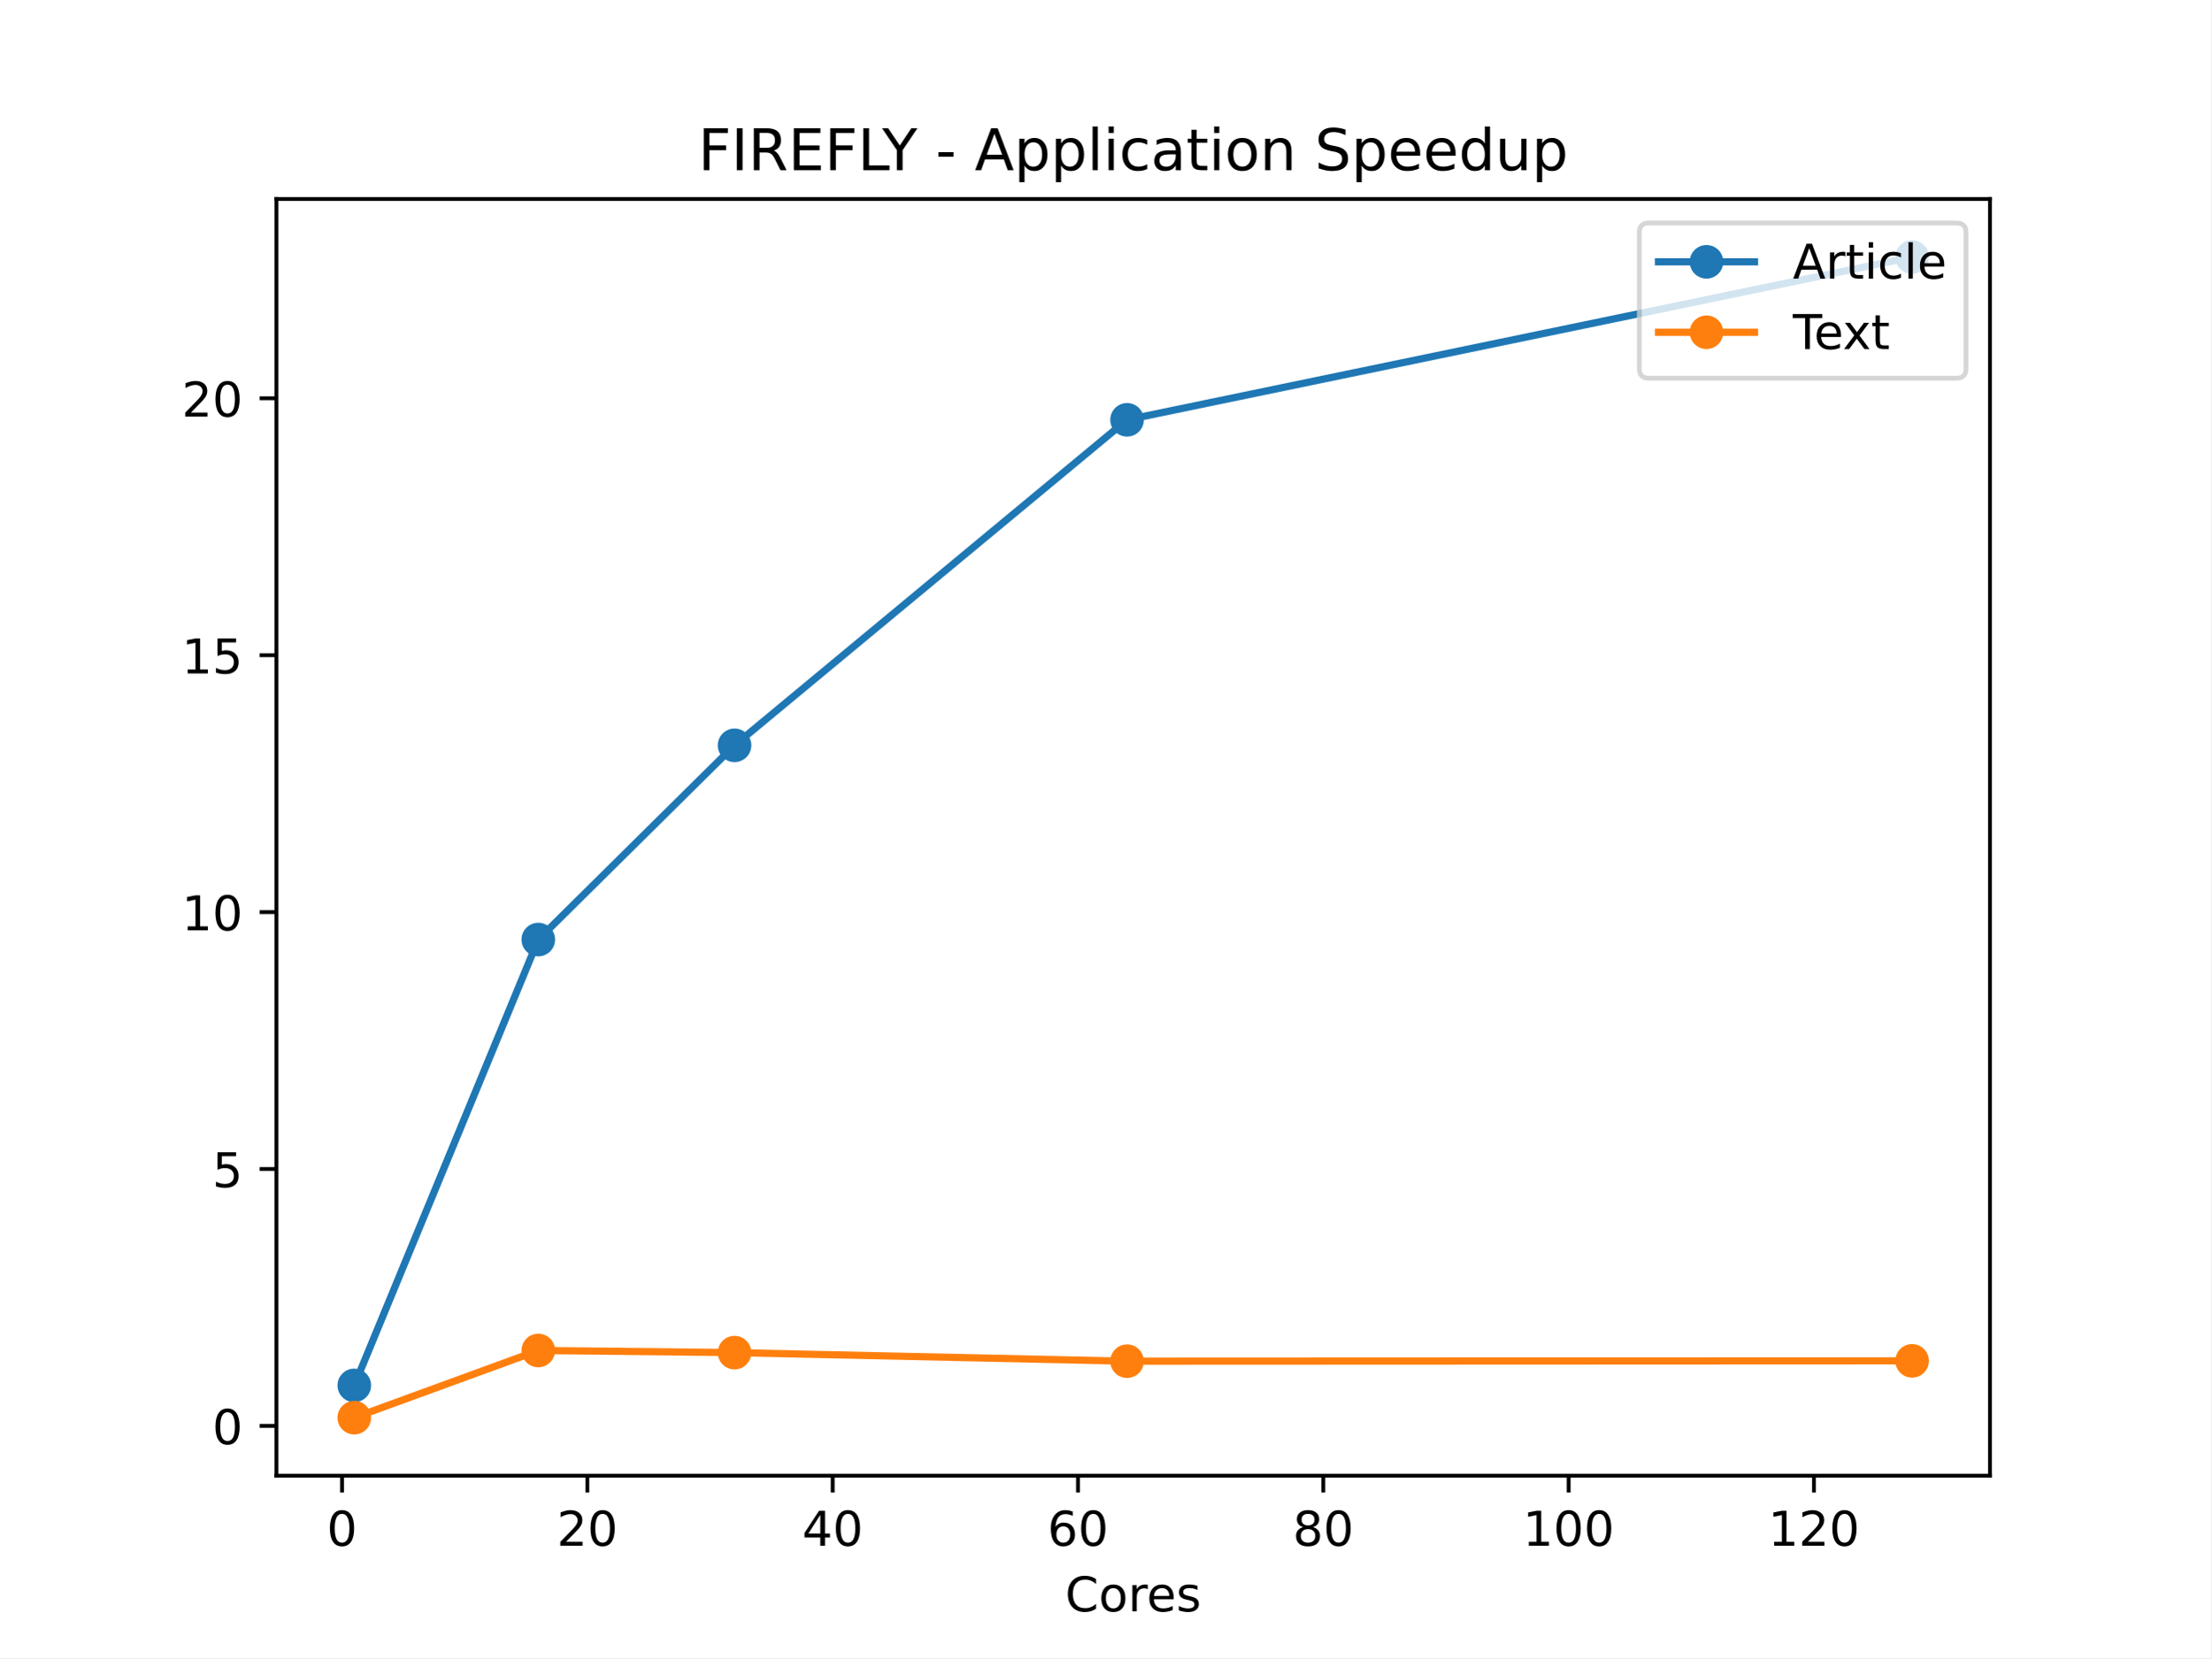
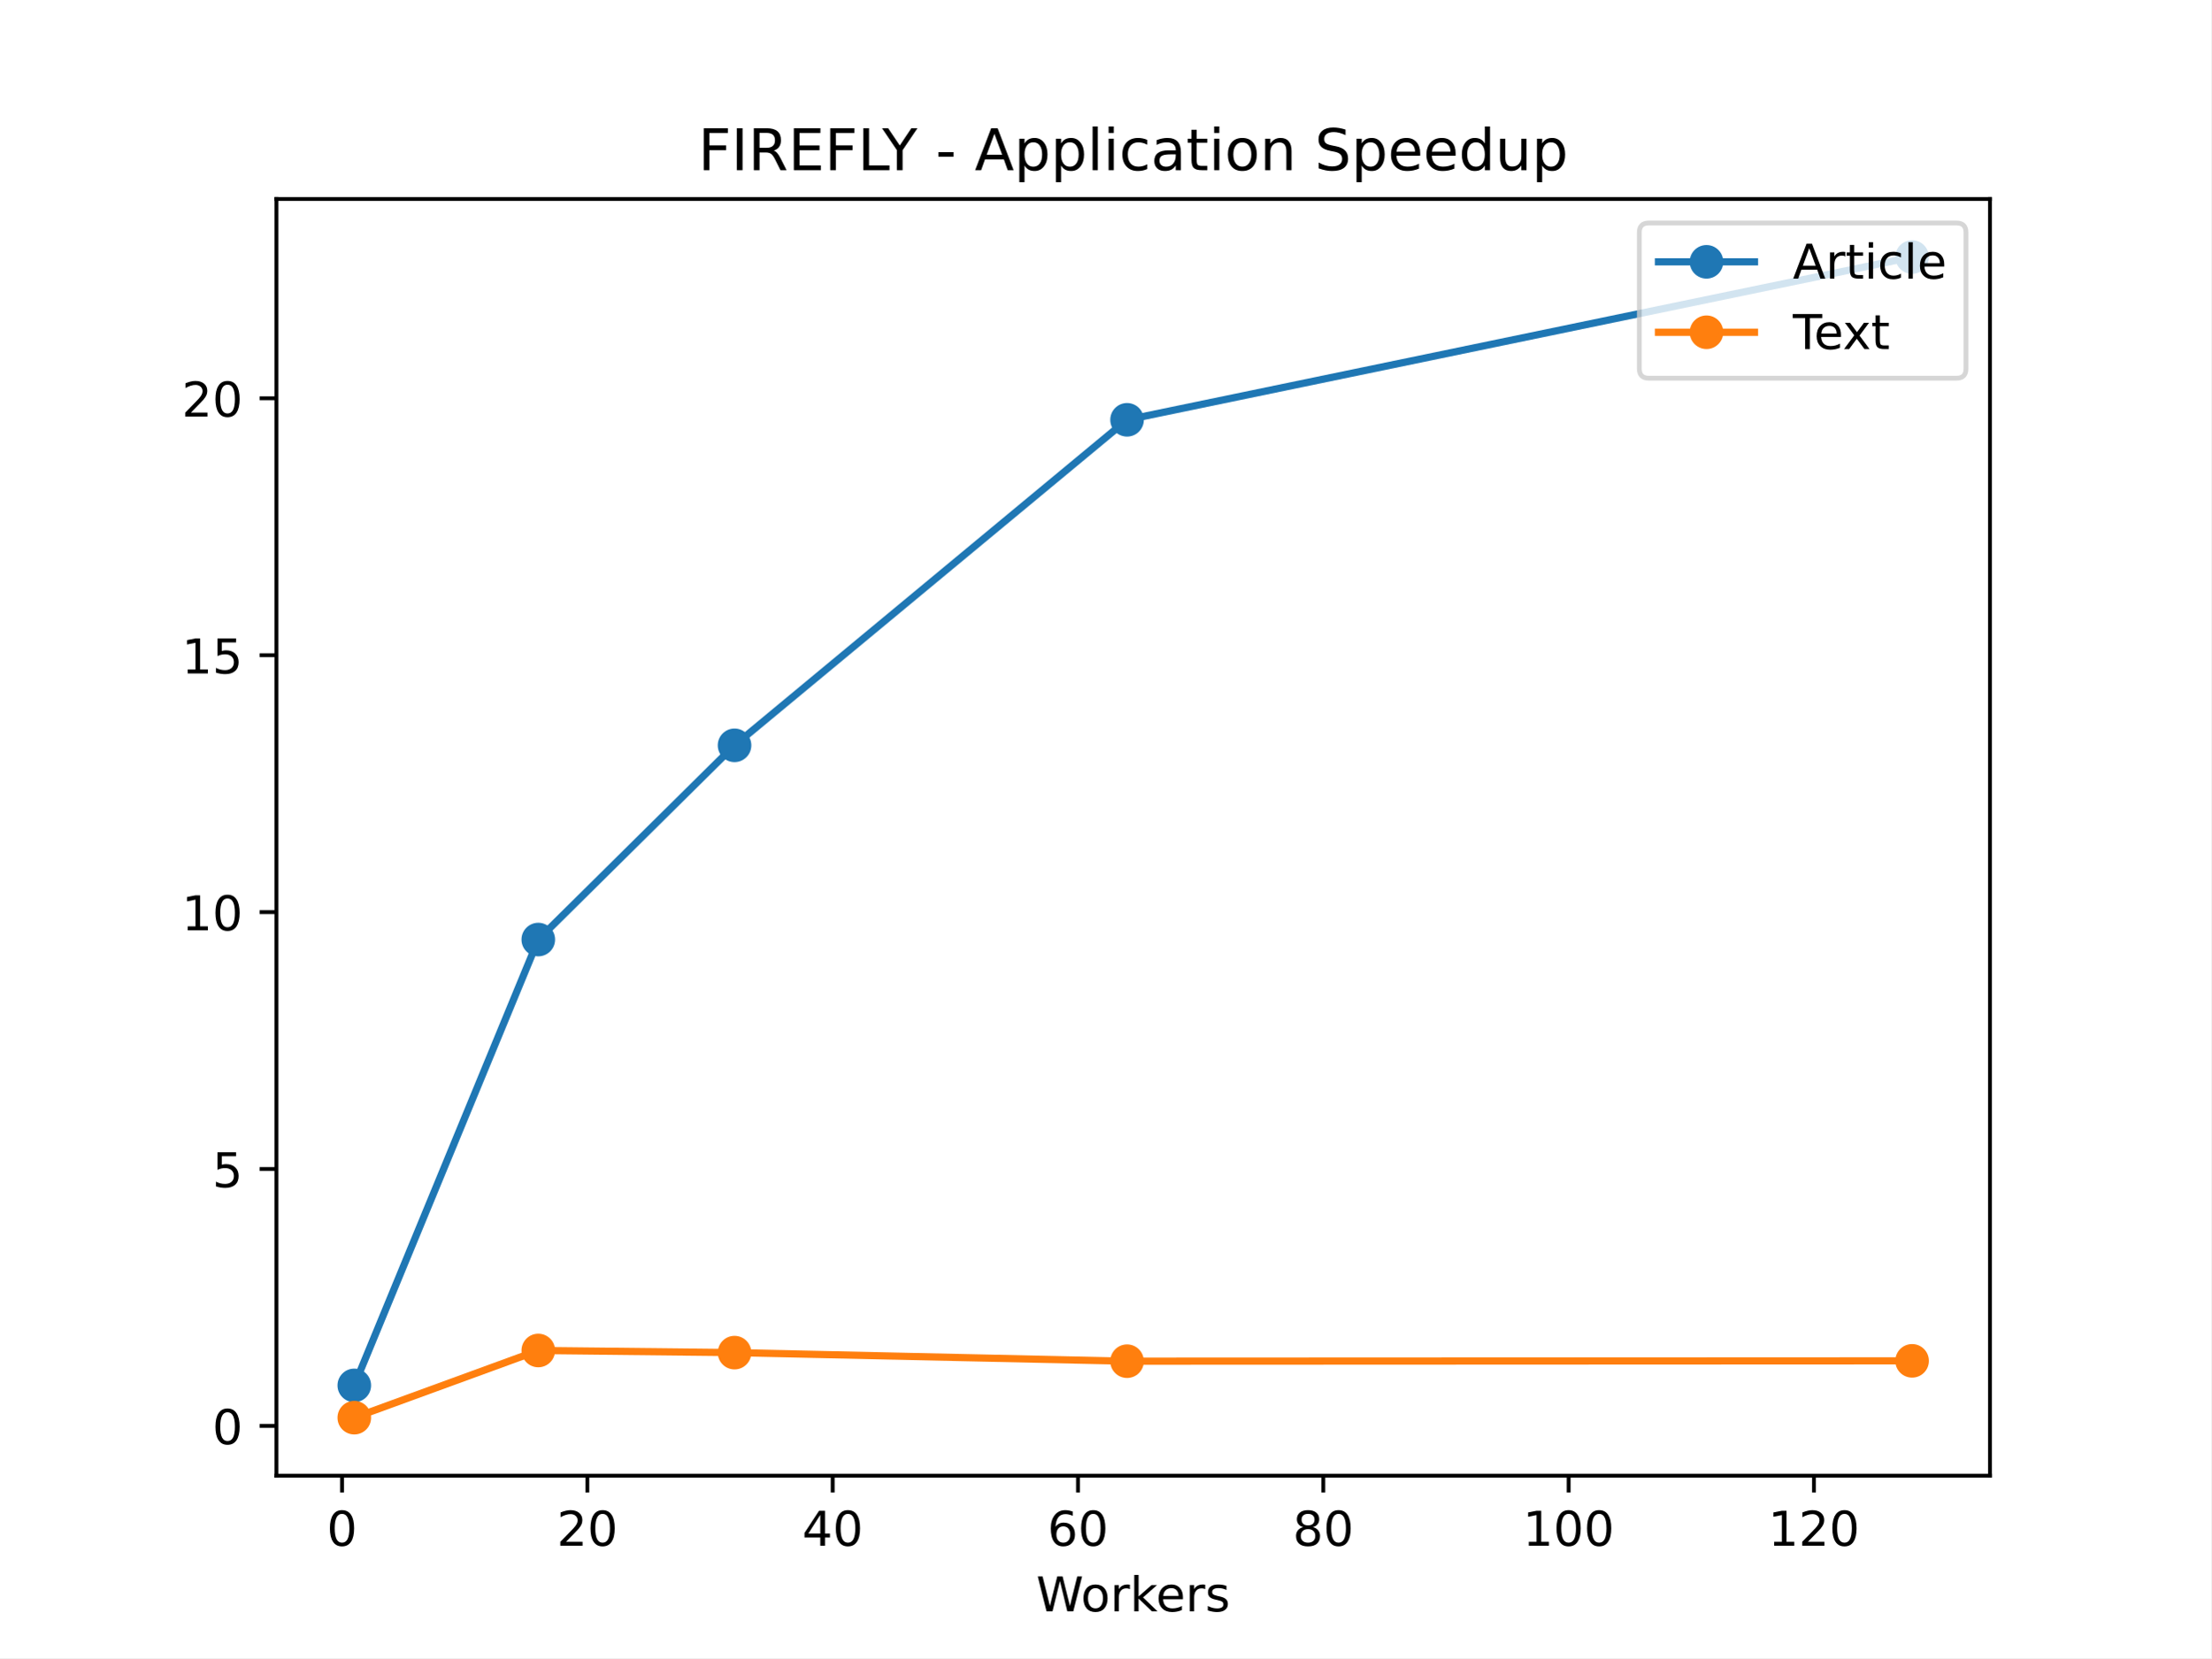
<svg xmlns="http://www.w3.org/2000/svg" xmlns:xlink="http://www.w3.org/1999/xlink" width="460.8pt" height="345.6pt" viewBox="0 0 460.8 345.6" version="1.1">
  <defs>
    <style type="text/css">*{stroke-linejoin: round; stroke-linecap: butt}</style>
  </defs>
  <g id="figure_1">
    <g id="patch_1">
      <path d="M 0 345.6  L 460.8 345.6  L 460.8 0  L 0 0  z " style="fill: #ffffff" />
    </g>
    <g id="axes_1">
      <g id="patch_2">
        <path d="M 57.6 307.584  L 414.72 307.584  L 414.72 41.472  L 57.6 41.472  z " style="fill: #ffffff" />
      </g>
      <g id="matplotlib.axis_1">
        <g id="xtick_1">
          <g id="line2d_1">
            <defs>
-               <path id="m92d5b53106" d="M 0 0  L 0 3.5  " style="stroke: #000000; stroke-width: 0.8" />
+               <path id="mc1d316e4da" d="M 0 0  L 0 3.5  " style="stroke: #000000; stroke-width: 0.8" />
            </defs>
            <g>
-               <use xlink:href="#m92d5b53106" x="71.276" y="307.584" style="stroke: #000000; stroke-width: 0.8" />
+               <use xlink:href="#mc1d316e4da" x="71.276" y="307.584" style="stroke: #000000; stroke-width: 0.8" />
            </g>
          </g>
          <g id="text_1">
            <g transform="translate(68.09514 322.1824) scale(0.1 -0.1)">
              <defs>
                <path id="DejaVuSans-30" d="M 2034 4250  Q 1547 4250 1301 3770  Q 1056 3291 1056 2328  Q 1056 1369 1301 889  Q 1547 409 2034 409  Q 2525 409 2770 889  Q 3016 1369 3016 2328  Q 3016 3291 2770 3770  Q 2525 4250 2034 4250  z M 2034 4750  Q 2819 4750 3233 4129  Q 3647 3509 3647 2328  Q 3647 1150 3233 529  Q 2819 -91 2034 -91  Q 1250 -91 836 529  Q 422 1150 422 2328  Q 422 3509 836 4129  Q 1250 4750 2034 4750  z " transform="scale(0.015625)" />
              </defs>
              <use xlink:href="#DejaVuSans-30" />
            </g>
          </g>
        </g>
        <g id="xtick_2">
          <g id="line2d_2">
            <g>
-               <use xlink:href="#m92d5b53106" x="122.403" y="307.584" style="stroke: #000000; stroke-width: 0.8" />
+               <use xlink:href="#mc1d316e4da" x="122.403" y="307.584" style="stroke: #000000; stroke-width: 0.8" />
            </g>
          </g>
          <g id="text_2">
            <g transform="translate(116.0406 322.1824) scale(0.1 -0.1)">
              <defs>
                <path id="DejaVuSans-32" d="M 1228 531  L 3431 531  L 3431 0  L 469 0  L 469 531  Q 828 903 1448 1529  Q 2069 2156 2228 2338  Q 2531 2678 2651 2914  Q 2772 3150 2772 3378  Q 2772 3750 2511 3984  Q 2250 4219 1831 4219  Q 1534 4219 1204 4116  Q 875 4013 500 3803  L 500 4441  Q 881 4594 1212 4672  Q 1544 4750 1819 4750  Q 2544 4750 2975 4387  Q 3406 4025 3406 3419  Q 3406 3131 3298 2873  Q 3191 2616 2906 2266  Q 2828 2175 2409 1742  Q 1991 1309 1228 531  z " transform="scale(0.015625)" />
              </defs>
              <use xlink:href="#DejaVuSans-32" />
              <use xlink:href="#DejaVuSans-30" x="63.623" />
            </g>
          </g>
        </g>
        <g id="xtick_3">
          <g id="line2d_3">
            <g>
-               <use xlink:href="#m92d5b53106" x="173.53" y="307.584" style="stroke: #000000; stroke-width: 0.8" />
+               <use xlink:href="#mc1d316e4da" x="173.53" y="307.584" style="stroke: #000000; stroke-width: 0.8" />
            </g>
          </g>
          <g id="text_3">
            <g transform="translate(167.1673 322.1824) scale(0.1 -0.1)">
              <defs>
                <path id="DejaVuSans-34" d="M 2419 4116  L 825 1625  L 2419 1625  L 2419 4116  z M 2253 4666  L 3047 4666  L 3047 1625  L 3713 1625  L 3713 1100  L 3047 1100  L 3047 0  L 2419 0  L 2419 1100  L 313 1100  L 313 1709  L 2253 4666  z " transform="scale(0.015625)" />
              </defs>
              <use xlink:href="#DejaVuSans-34" />
              <use xlink:href="#DejaVuSans-30" x="63.623" />
            </g>
          </g>
        </g>
        <g id="xtick_4">
          <g id="line2d_4">
            <g>
-               <use xlink:href="#m92d5b53106" x="224.656" y="307.584" style="stroke: #000000; stroke-width: 0.8" />
+               <use xlink:href="#mc1d316e4da" x="224.656" y="307.584" style="stroke: #000000; stroke-width: 0.8" />
            </g>
          </g>
          <g id="text_4">
            <g transform="translate(218.294 322.1824) scale(0.1 -0.1)">
              <defs>
                <path id="DejaVuSans-36" d="M 2113 2584  Q 1688 2584 1439 2293  Q 1191 2003 1191 1497  Q 1191 994 1439 701  Q 1688 409 2113 409  Q 2538 409 2786 701  Q 3034 994 3034 1497  Q 3034 2003 2786 2293  Q 2538 2584 2113 2584  z M 3366 4563  L 3366 3988  Q 3128 4100 2886 4159  Q 2644 4219 2406 4219  Q 1781 4219 1451 3797  Q 1122 3375 1075 2522  Q 1259 2794 1537 2939  Q 1816 3084 2150 3084  Q 2853 3084 3261 2657  Q 3669 2231 3669 1497  Q 3669 778 3244 343  Q 2819 -91 2113 -91  Q 1303 -91 875 529  Q 447 1150 447 2328  Q 447 3434 972 4092  Q 1497 4750 2381 4750  Q 2619 4750 2861 4703  Q 3103 4656 3366 4563  z " transform="scale(0.015625)" />
              </defs>
              <use xlink:href="#DejaVuSans-36" />
              <use xlink:href="#DejaVuSans-30" x="63.623" />
            </g>
          </g>
        </g>
        <g id="xtick_5">
          <g id="line2d_5">
            <g>
-               <use xlink:href="#m92d5b53106" x="275.783" y="307.584" style="stroke: #000000; stroke-width: 0.8" />
+               <use xlink:href="#mc1d316e4da" x="275.783" y="307.584" style="stroke: #000000; stroke-width: 0.8" />
            </g>
          </g>
          <g id="text_5">
            <g transform="translate(269.4207 322.1824) scale(0.1 -0.1)">
              <defs>
                <path id="DejaVuSans-38" d="M 2034 2216  Q 1584 2216 1326 1975  Q 1069 1734 1069 1313  Q 1069 891 1326 650  Q 1584 409 2034 409  Q 2484 409 2743 651  Q 3003 894 3003 1313  Q 3003 1734 2745 1975  Q 2488 2216 2034 2216  z M 1403 2484  Q 997 2584 770 2862  Q 544 3141 544 3541  Q 544 4100 942 4425  Q 1341 4750 2034 4750  Q 2731 4750 3128 4425  Q 3525 4100 3525 3541  Q 3525 3141 3298 2862  Q 3072 2584 2669 2484  Q 3125 2378 3379 2068  Q 3634 1759 3634 1313  Q 3634 634 3220 271  Q 2806 -91 2034 -91  Q 1263 -91 848 271  Q 434 634 434 1313  Q 434 1759 690 2068  Q 947 2378 1403 2484  z M 1172 3481  Q 1172 3119 1398 2916  Q 1625 2713 2034 2713  Q 2441 2713 2670 2916  Q 2900 3119 2900 3481  Q 2900 3844 2670 4047  Q 2441 4250 2034 4250  Q 1625 4250 1398 4047  Q 1172 3844 1172 3481  z " transform="scale(0.015625)" />
              </defs>
              <use xlink:href="#DejaVuSans-38" />
              <use xlink:href="#DejaVuSans-30" x="63.623" />
            </g>
          </g>
        </g>
        <g id="xtick_6">
          <g id="line2d_6">
            <g>
-               <use xlink:href="#m92d5b53106" x="326.91" y="307.584" style="stroke: #000000; stroke-width: 0.8" />
+               <use xlink:href="#mc1d316e4da" x="326.91" y="307.584" style="stroke: #000000; stroke-width: 0.8" />
            </g>
          </g>
          <g id="text_6">
            <g transform="translate(317.3661 322.1824) scale(0.1 -0.1)">
              <defs>
                <path id="DejaVuSans-31" d="M 794 531  L 1825 531  L 1825 4091  L 703 3866  L 703 4441  L 1819 4666  L 2450 4666  L 2450 531  L 3481 531  L 3481 0  L 794 0  L 794 531  z " transform="scale(0.015625)" />
              </defs>
              <use xlink:href="#DejaVuSans-31" />
              <use xlink:href="#DejaVuSans-30" x="63.623" />
              <use xlink:href="#DejaVuSans-30" x="127.246" />
            </g>
          </g>
        </g>
        <g id="xtick_7">
          <g id="line2d_7">
            <g>
-               <use xlink:href="#m92d5b53106" x="378.037" y="307.584" style="stroke: #000000; stroke-width: 0.8" />
+               <use xlink:href="#mc1d316e4da" x="378.037" y="307.584" style="stroke: #000000; stroke-width: 0.8" />
            </g>
          </g>
          <g id="text_7">
            <g transform="translate(368.4928 322.1824) scale(0.1 -0.1)">
              <use xlink:href="#DejaVuSans-31" />
              <use xlink:href="#DejaVuSans-32" x="63.623" />
              <use xlink:href="#DejaVuSans-30" x="127.246" />
            </g>
          </g>
        </g>
        <g id="text_8">
-           <g transform="translate(221.985 335.8606) scale(0.1 -0.1)">
+           <g transform="translate(215.9444 335.8606) scale(0.1 -0.1)">
            <defs>
-               <path id="DejaVuSans-43" d="M 4122 4306  L 4122 3641  Q 3803 3938 3442 4084  Q 3081 4231 2675 4231  Q 1875 4231 1450 3742  Q 1025 3253 1025 2328  Q 1025 1406 1450 917  Q 1875 428 2675 428  Q 3081 428 3442 575  Q 3803 722 4122 1019  L 4122 359  Q 3791 134 3420 21  Q 3050 -91 2638 -91  Q 1578 -91 968 557  Q 359 1206 359 2328  Q 359 3453 968 4101  Q 1578 4750 2638 4750  Q 3056 4750 3426 4639  Q 3797 4528 4122 4306  z " transform="scale(0.015625)" />
+               <path id="DejaVuSans-57" d="M 213 4666  L 850 4666  L 1831 722  L 2809 4666  L 3519 4666  L 4500 722  L 5478 4666  L 6119 4666  L 4947 0  L 4153 0  L 3169 4050  L 2175 0  L 1381 0  L 213 4666  z " transform="scale(0.015625)" />
              <path id="DejaVuSans-6f" d="M 1959 3097  Q 1497 3097 1228 2736  Q 959 2375 959 1747  Q 959 1119 1226 758  Q 1494 397 1959 397  Q 2419 397 2687 759  Q 2956 1122 2956 1747  Q 2956 2369 2687 2733  Q 2419 3097 1959 3097  z M 1959 3584  Q 2709 3584 3137 3096  Q 3566 2609 3566 1747  Q 3566 888 3137 398  Q 2709 -91 1959 -91  Q 1206 -91 779 398  Q 353 888 353 1747  Q 353 2609 779 3096  Q 1206 3584 1959 3584  z " transform="scale(0.015625)" />
              <path id="DejaVuSans-72" d="M 2631 2963  Q 2534 3019 2420 3045  Q 2306 3072 2169 3072  Q 1681 3072 1420 2755  Q 1159 2438 1159 1844  L 1159 0  L 581 0  L 581 3500  L 1159 3500  L 1159 2956  Q 1341 3275 1631 3429  Q 1922 3584 2338 3584  Q 2397 3584 2469 3576  Q 2541 3569 2628 3553  L 2631 2963  z " transform="scale(0.015625)" />
+               <path id="DejaVuSans-6b" d="M 581 4863  L 1159 4863  L 1159 1991  L 2875 3500  L 3609 3500  L 1753 1863  L 3688 0  L 2938 0  L 1159 1709  L 1159 0  L 581 0  L 581 4863  z " transform="scale(0.015625)" />
              <path id="DejaVuSans-65" d="M 3597 1894  L 3597 1613  L 953 1613  Q 991 1019 1311 708  Q 1631 397 2203 397  Q 2534 397 2845 478  Q 3156 559 3463 722  L 3463 178  Q 3153 47 2828 -22  Q 2503 -91 2169 -91  Q 1331 -91 842 396  Q 353 884 353 1716  Q 353 2575 817 3079  Q 1281 3584 2069 3584  Q 2775 3584 3186 3129  Q 3597 2675 3597 1894  z M 3022 2063  Q 3016 2534 2758 2815  Q 2500 3097 2075 3097  Q 1594 3097 1305 2825  Q 1016 2553 972 2059  L 3022 2063  z " transform="scale(0.015625)" />
              <path id="DejaVuSans-73" d="M 2834 3397  L 2834 2853  Q 2591 2978 2328 3040  Q 2066 3103 1784 3103  Q 1356 3103 1142 2972  Q 928 2841 928 2578  Q 928 2378 1081 2264  Q 1234 2150 1697 2047  L 1894 2003  Q 2506 1872 2764 1633  Q 3022 1394 3022 966  Q 3022 478 2636 193  Q 2250 -91 1575 -91  Q 1294 -91 989 -36  Q 684 19 347 128  L 347 722  Q 666 556 975 473  Q 1284 391 1588 391  Q 1994 391 2212 530  Q 2431 669 2431 922  Q 2431 1156 2273 1281  Q 2116 1406 1581 1522  L 1381 1569  Q 847 1681 609 1914  Q 372 2147 372 2553  Q 372 3047 722 3315  Q 1072 3584 1716 3584  Q 2034 3584 2315 3537  Q 2597 3491 2834 3397  z " transform="scale(0.015625)" />
            </defs>
-             <use xlink:href="#DejaVuSans-43" />
-             <use xlink:href="#DejaVuSans-6f" x="69.824" />
-             <use xlink:href="#DejaVuSans-72" x="131.006" />
-             <use xlink:href="#DejaVuSans-65" x="169.869" />
-             <use xlink:href="#DejaVuSans-73" x="231.393" />
+             <use xlink:href="#DejaVuSans-57" />
+             <use xlink:href="#DejaVuSans-6f" x="93.002" />
+             <use xlink:href="#DejaVuSans-72" x="154.184" />
+             <use xlink:href="#DejaVuSans-6b" x="195.297" />
+             <use xlink:href="#DejaVuSans-65" x="249.582" />
+             <use xlink:href="#DejaVuSans-72" x="311.105" />
+             <use xlink:href="#DejaVuSans-73" x="352.219" />
          </g>
        </g>
      </g>
      <g id="matplotlib.axis_2">
        <g id="ytick_1">
          <g id="line2d_8">
            <defs>
-               <path id="me0cf1607f1" d="M 0 0  L -3.5 0  " style="stroke: #000000; stroke-width: 0.8" />
+               <path id="m03a1bbec5a" d="M 0 0  L -3.5 0  " style="stroke: #000000; stroke-width: 0.8" />
            </defs>
            <g>
-               <use xlink:href="#me0cf1607f1" x="57.6" y="297.205" style="stroke: #000000; stroke-width: 0.8" />
+               <use xlink:href="#m03a1bbec5a" x="57.6" y="297.205" style="stroke: #000000; stroke-width: 0.8" />
            </g>
          </g>
          <g id="text_9">
            <g transform="translate(44.2375 301.0043) scale(0.1 -0.1)">
              <use xlink:href="#DejaVuSans-30" />
            </g>
          </g>
        </g>
        <g id="ytick_2">
          <g id="line2d_9">
            <g>
-               <use xlink:href="#me0cf1607f1" x="57.6" y="243.658" style="stroke: #000000; stroke-width: 0.8" />
+               <use xlink:href="#m03a1bbec5a" x="57.6" y="243.658" style="stroke: #000000; stroke-width: 0.8" />
            </g>
          </g>
          <g id="text_10">
            <g transform="translate(44.2375 247.4573) scale(0.1 -0.1)">
              <defs>
                <path id="DejaVuSans-35" d="M 691 4666  L 3169 4666  L 3169 4134  L 1269 4134  L 1269 2991  Q 1406 3038 1543 3061  Q 1681 3084 1819 3084  Q 2600 3084 3056 2656  Q 3513 2228 3513 1497  Q 3513 744 3044 326  Q 2575 -91 1722 -91  Q 1428 -91 1123 -41  Q 819 9 494 109  L 494 744  Q 775 591 1075 516  Q 1375 441 1709 441  Q 2250 441 2565 725  Q 2881 1009 2881 1497  Q 2881 1984 2565 2268  Q 2250 2553 1709 2553  Q 1456 2553 1204 2497  Q 953 2441 691 2322  L 691 4666  z " transform="scale(0.015625)" />
              </defs>
              <use xlink:href="#DejaVuSans-35" />
            </g>
          </g>
        </g>
        <g id="ytick_3">
          <g id="line2d_10">
            <g>
-               <use xlink:href="#me0cf1607f1" x="57.6" y="190.111" style="stroke: #000000; stroke-width: 0.8" />
+               <use xlink:href="#m03a1bbec5a" x="57.6" y="190.111" style="stroke: #000000; stroke-width: 0.8" />
            </g>
          </g>
          <g id="text_11">
            <g transform="translate(37.875 193.9104) scale(0.1 -0.1)">
              <use xlink:href="#DejaVuSans-31" />
              <use xlink:href="#DejaVuSans-30" x="63.623" />
            </g>
          </g>
        </g>
        <g id="ytick_4">
          <g id="line2d_11">
            <g>
-               <use xlink:href="#me0cf1607f1" x="57.6" y="136.564" style="stroke: #000000; stroke-width: 0.8" />
+               <use xlink:href="#m03a1bbec5a" x="57.6" y="136.564" style="stroke: #000000; stroke-width: 0.8" />
            </g>
          </g>
          <g id="text_12">
            <g transform="translate(37.875 140.3634) scale(0.1 -0.1)">
              <use xlink:href="#DejaVuSans-31" />
              <use xlink:href="#DejaVuSans-35" x="63.623" />
            </g>
          </g>
        </g>
        <g id="ytick_5">
          <g id="line2d_12">
            <g>
-               <use xlink:href="#me0cf1607f1" x="57.6" y="83.017" style="stroke: #000000; stroke-width: 0.8" />
+               <use xlink:href="#m03a1bbec5a" x="57.6" y="83.017" style="stroke: #000000; stroke-width: 0.8" />
            </g>
          </g>
          <g id="text_13">
            <g transform="translate(37.875 86.81637) scale(0.1 -0.1)">
              <use xlink:href="#DejaVuSans-32" />
              <use xlink:href="#DejaVuSans-30" x="63.623" />
            </g>
          </g>
        </g>
      </g>
      <g id="line2d_13">
-         <path d="M 73.833 288.76  L 112.178 195.832  L 153.079 155.349  L 234.882 87.498  L 398.487 53.568  " clip-path="url(#pc456badc45)" style="fill: none; stroke: #1f77b4; stroke-width: 1.5; stroke-linecap: square" />
+         <path d="M 73.833 288.76  L 112.178 195.832  L 153.079 155.349  L 234.882 87.498  L 398.487 53.568  " clip-path="url(#p018bb3dbf6)" style="fill: none; stroke: #1f77b4; stroke-width: 1.5; stroke-linecap: square" />
        <defs>
-           <path id="m394e806c3d" d="M 0 3  C 0.796 3 1.559 2.684 2.121 2.121  C 2.684 1.559 3 0.796 3 0  C 3 -0.796 2.684 -1.559 2.121 -2.121  C 1.559 -2.684 0.796 -3 0 -3  C -0.796 -3 -1.559 -2.684 -2.121 -2.121  C -2.684 -1.559 -3 -0.796 -3 0  C -3 0.796 -2.684 1.559 -2.121 2.121  C -1.559 2.684 -0.796 3 0 3  z " style="stroke: #1f77b4" />
+           <path id="m730811dbee" d="M 0 3  C 0.796 3 1.559 2.684 2.121 2.121  C 2.684 1.559 3 0.796 3 0  C 3 -0.796 2.684 -1.559 2.121 -2.121  C 1.559 -2.684 0.796 -3 0 -3  C -0.796 -3 -1.559 -2.684 -2.121 -2.121  C -2.684 -1.559 -3 -0.796 -3 0  C -3 0.796 -2.684 1.559 -2.121 2.121  C -1.559 2.684 -0.796 3 0 3  z " style="stroke: #1f77b4" />
        </defs>
-         <g clip-path="url(#pc456badc45)">
-           <use xlink:href="#m394e806c3d" x="73.833" y="288.76" style="fill: #1f77b4; stroke: #1f77b4" />
-           <use xlink:href="#m394e806c3d" x="112.178" y="195.832" style="fill: #1f77b4; stroke: #1f77b4" />
-           <use xlink:href="#m394e806c3d" x="153.079" y="155.349" style="fill: #1f77b4; stroke: #1f77b4" />
-           <use xlink:href="#m394e806c3d" x="234.882" y="87.498" style="fill: #1f77b4; stroke: #1f77b4" />
-           <use xlink:href="#m394e806c3d" x="398.487" y="53.568" style="fill: #1f77b4; stroke: #1f77b4" />
+         <g clip-path="url(#p018bb3dbf6)">
+           <use xlink:href="#m730811dbee" x="73.833" y="288.76" style="fill: #1f77b4; stroke: #1f77b4" />
+           <use xlink:href="#m730811dbee" x="112.178" y="195.832" style="fill: #1f77b4; stroke: #1f77b4" />
+           <use xlink:href="#m730811dbee" x="153.079" y="155.349" style="fill: #1f77b4; stroke: #1f77b4" />
+           <use xlink:href="#m730811dbee" x="234.882" y="87.498" style="fill: #1f77b4; stroke: #1f77b4" />
+           <use xlink:href="#m730811dbee" x="398.487" y="53.568" style="fill: #1f77b4; stroke: #1f77b4" />
        </g>
      </g>
      <g id="line2d_14">
-         <path d="M 73.833 295.488  L 112.178 281.484  L 153.079 281.93  L 234.882 283.717  L 398.487 283.644  " clip-path="url(#pc456badc45)" style="fill: none; stroke: #ff7f0e; stroke-width: 1.5; stroke-linecap: square" />
+         <path d="M 73.833 295.488  L 112.178 281.484  L 153.079 281.93  L 234.882 283.717  L 398.487 283.644  " clip-path="url(#p018bb3dbf6)" style="fill: none; stroke: #ff7f0e; stroke-width: 1.5; stroke-linecap: square" />
        <defs>
-           <path id="me4d9a9aadd" d="M 0 3  C 0.796 3 1.559 2.684 2.121 2.121  C 2.684 1.559 3 0.796 3 0  C 3 -0.796 2.684 -1.559 2.121 -2.121  C 1.559 -2.684 0.796 -3 0 -3  C -0.796 -3 -1.559 -2.684 -2.121 -2.121  C -2.684 -1.559 -3 -0.796 -3 0  C -3 0.796 -2.684 1.559 -2.121 2.121  C -1.559 2.684 -0.796 3 0 3  z " style="stroke: #ff7f0e" />
+           <path id="m57f67f0cd3" d="M 0 3  C 0.796 3 1.559 2.684 2.121 2.121  C 2.684 1.559 3 0.796 3 0  C 3 -0.796 2.684 -1.559 2.121 -2.121  C 1.559 -2.684 0.796 -3 0 -3  C -0.796 -3 -1.559 -2.684 -2.121 -2.121  C -2.684 -1.559 -3 -0.796 -3 0  C -3 0.796 -2.684 1.559 -2.121 2.121  C -1.559 2.684 -0.796 3 0 3  z " style="stroke: #ff7f0e" />
        </defs>
-         <g clip-path="url(#pc456badc45)">
-           <use xlink:href="#me4d9a9aadd" x="73.833" y="295.488" style="fill: #ff7f0e; stroke: #ff7f0e" />
-           <use xlink:href="#me4d9a9aadd" x="112.178" y="281.484" style="fill: #ff7f0e; stroke: #ff7f0e" />
-           <use xlink:href="#me4d9a9aadd" x="153.079" y="281.93" style="fill: #ff7f0e; stroke: #ff7f0e" />
-           <use xlink:href="#me4d9a9aadd" x="234.882" y="283.717" style="fill: #ff7f0e; stroke: #ff7f0e" />
-           <use xlink:href="#me4d9a9aadd" x="398.487" y="283.644" style="fill: #ff7f0e; stroke: #ff7f0e" />
+         <g clip-path="url(#p018bb3dbf6)">
+           <use xlink:href="#m57f67f0cd3" x="73.833" y="295.488" style="fill: #ff7f0e; stroke: #ff7f0e" />
+           <use xlink:href="#m57f67f0cd3" x="112.178" y="281.484" style="fill: #ff7f0e; stroke: #ff7f0e" />
+           <use xlink:href="#m57f67f0cd3" x="153.079" y="281.93" style="fill: #ff7f0e; stroke: #ff7f0e" />
+           <use xlink:href="#m57f67f0cd3" x="234.882" y="283.717" style="fill: #ff7f0e; stroke: #ff7f0e" />
+           <use xlink:href="#m57f67f0cd3" x="398.487" y="283.644" style="fill: #ff7f0e; stroke: #ff7f0e" />
        </g>
      </g>
      <g id="patch_3">
        <path d="M 57.6 307.584  L 57.6 41.472  " style="fill: none; stroke: #000000; stroke-width: 0.8; stroke-linejoin: miter; stroke-linecap: square" />
      </g>
      <g id="patch_4">
        <path d="M 414.72 307.584  L 414.72 41.472  " style="fill: none; stroke: #000000; stroke-width: 0.8; stroke-linejoin: miter; stroke-linecap: square" />
      </g>
      <g id="patch_5">
        <path d="M 57.6 307.584  L 414.72 307.584  " style="fill: none; stroke: #000000; stroke-width: 0.8; stroke-linejoin: miter; stroke-linecap: square" />
      </g>
      <g id="patch_6">
        <path d="M 57.6 41.472  L 414.72 41.472  " style="fill: none; stroke: #000000; stroke-width: 0.8; stroke-linejoin: miter; stroke-linecap: square" />
      </g>
      <g id="text_14">
        <g transform="translate(145.4822 35.472) scale(0.12 -0.12)">
          <defs>
            <path id="DejaVuSans-46" d="M 628 4666  L 3309 4666  L 3309 4134  L 1259 4134  L 1259 2759  L 3109 2759  L 3109 2228  L 1259 2228  L 1259 0  L 628 0  L 628 4666  z " transform="scale(0.015625)" />
            <path id="DejaVuSans-49" d="M 628 4666  L 1259 4666  L 1259 0  L 628 0  L 628 4666  z " transform="scale(0.015625)" />
            <path id="DejaVuSans-52" d="M 2841 2188  Q 3044 2119 3236 1894  Q 3428 1669 3622 1275  L 4263 0  L 3584 0  L 2988 1197  Q 2756 1666 2539 1819  Q 2322 1972 1947 1972  L 1259 1972  L 1259 0  L 628 0  L 628 4666  L 2053 4666  Q 2853 4666 3247 4331  Q 3641 3997 3641 3322  Q 3641 2881 3436 2590  Q 3231 2300 2841 2188  z M 1259 4147  L 1259 2491  L 2053 2491  Q 2509 2491 2742 2702  Q 2975 2913 2975 3322  Q 2975 3731 2742 3939  Q 2509 4147 2053 4147  L 1259 4147  z " transform="scale(0.015625)" />
            <path id="DejaVuSans-45" d="M 628 4666  L 3578 4666  L 3578 4134  L 1259 4134  L 1259 2753  L 3481 2753  L 3481 2222  L 1259 2222  L 1259 531  L 3634 531  L 3634 0  L 628 0  L 628 4666  z " transform="scale(0.015625)" />
            <path id="DejaVuSans-4c" d="M 628 4666  L 1259 4666  L 1259 531  L 3531 531  L 3531 0  L 628 0  L 628 4666  z " transform="scale(0.015625)" />
            <path id="DejaVuSans-59" d="M -13 4666  L 666 4666  L 1959 2747  L 3244 4666  L 3922 4666  L 2272 2222  L 2272 0  L 1638 0  L 1638 2222  L -13 4666  z " transform="scale(0.015625)" />
            <path id="DejaVuSans-20" transform="scale(0.015625)" />
            <path id="DejaVuSans-2d" d="M 313 2009  L 1997 2009  L 1997 1497  L 313 1497  L 313 2009  z " transform="scale(0.015625)" />
            <path id="DejaVuSans-41" d="M 2188 4044  L 1331 1722  L 3047 1722  L 2188 4044  z M 1831 4666  L 2547 4666  L 4325 0  L 3669 0  L 3244 1197  L 1141 1197  L 716 0  L 50 0  L 1831 4666  z " transform="scale(0.015625)" />
            <path id="DejaVuSans-70" d="M 1159 525  L 1159 -1331  L 581 -1331  L 581 3500  L 1159 3500  L 1159 2969  Q 1341 3281 1617 3432  Q 1894 3584 2278 3584  Q 2916 3584 3314 3078  Q 3713 2572 3713 1747  Q 3713 922 3314 415  Q 2916 -91 2278 -91  Q 1894 -91 1617 61  Q 1341 213 1159 525  z M 3116 1747  Q 3116 2381 2855 2742  Q 2594 3103 2138 3103  Q 1681 3103 1420 2742  Q 1159 2381 1159 1747  Q 1159 1113 1420 752  Q 1681 391 2138 391  Q 2594 391 2855 752  Q 3116 1113 3116 1747  z " transform="scale(0.015625)" />
            <path id="DejaVuSans-6c" d="M 603 4863  L 1178 4863  L 1178 0  L 603 0  L 603 4863  z " transform="scale(0.015625)" />
            <path id="DejaVuSans-69" d="M 603 3500  L 1178 3500  L 1178 0  L 603 0  L 603 3500  z M 603 4863  L 1178 4863  L 1178 4134  L 603 4134  L 603 4863  z " transform="scale(0.015625)" />
            <path id="DejaVuSans-63" d="M 3122 3366  L 3122 2828  Q 2878 2963 2633 3030  Q 2388 3097 2138 3097  Q 1578 3097 1268 2742  Q 959 2388 959 1747  Q 959 1106 1268 751  Q 1578 397 2138 397  Q 2388 397 2633 464  Q 2878 531 3122 666  L 3122 134  Q 2881 22 2623 -34  Q 2366 -91 2075 -91  Q 1284 -91 818 406  Q 353 903 353 1747  Q 353 2603 823 3093  Q 1294 3584 2113 3584  Q 2378 3584 2631 3529  Q 2884 3475 3122 3366  z " transform="scale(0.015625)" />
            <path id="DejaVuSans-61" d="M 2194 1759  Q 1497 1759 1228 1600  Q 959 1441 959 1056  Q 959 750 1161 570  Q 1363 391 1709 391  Q 2188 391 2477 730  Q 2766 1069 2766 1631  L 2766 1759  L 2194 1759  z M 3341 1997  L 3341 0  L 2766 0  L 2766 531  Q 2569 213 2275 61  Q 1981 -91 1556 -91  Q 1019 -91 701 211  Q 384 513 384 1019  Q 384 1609 779 1909  Q 1175 2209 1959 2209  L 2766 2209  L 2766 2266  Q 2766 2663 2505 2880  Q 2244 3097 1772 3097  Q 1472 3097 1187 3025  Q 903 2953 641 2809  L 641 3341  Q 956 3463 1253 3523  Q 1550 3584 1831 3584  Q 2591 3584 2966 3190  Q 3341 2797 3341 1997  z " transform="scale(0.015625)" />
            <path id="DejaVuSans-74" d="M 1172 4494  L 1172 3500  L 2356 3500  L 2356 3053  L 1172 3053  L 1172 1153  Q 1172 725 1289 603  Q 1406 481 1766 481  L 2356 481  L 2356 0  L 1766 0  Q 1100 0 847 248  Q 594 497 594 1153  L 594 3053  L 172 3053  L 172 3500  L 594 3500  L 594 4494  L 1172 4494  z " transform="scale(0.015625)" />
            <path id="DejaVuSans-6e" d="M 3513 2113  L 3513 0  L 2938 0  L 2938 2094  Q 2938 2591 2744 2837  Q 2550 3084 2163 3084  Q 1697 3084 1428 2787  Q 1159 2491 1159 1978  L 1159 0  L 581 0  L 581 3500  L 1159 3500  L 1159 2956  Q 1366 3272 1645 3428  Q 1925 3584 2291 3584  Q 2894 3584 3203 3211  Q 3513 2838 3513 2113  z " transform="scale(0.015625)" />
            <path id="DejaVuSans-53" d="M 3425 4513  L 3425 3897  Q 3066 4069 2747 4153  Q 2428 4238 2131 4238  Q 1616 4238 1336 4038  Q 1056 3838 1056 3469  Q 1056 3159 1242 3001  Q 1428 2844 1947 2747  L 2328 2669  Q 3034 2534 3370 2195  Q 3706 1856 3706 1288  Q 3706 609 3251 259  Q 2797 -91 1919 -91  Q 1588 -91 1214 -16  Q 841 59 441 206  L 441 856  Q 825 641 1194 531  Q 1563 422 1919 422  Q 2459 422 2753 634  Q 3047 847 3047 1241  Q 3047 1584 2836 1778  Q 2625 1972 2144 2069  L 1759 2144  Q 1053 2284 737 2584  Q 422 2884 422 3419  Q 422 4038 858 4394  Q 1294 4750 2059 4750  Q 2388 4750 2728 4690  Q 3069 4631 3425 4513  z " transform="scale(0.015625)" />
            <path id="DejaVuSans-64" d="M 2906 2969  L 2906 4863  L 3481 4863  L 3481 0  L 2906 0  L 2906 525  Q 2725 213 2448 61  Q 2172 -91 1784 -91  Q 1150 -91 751 415  Q 353 922 353 1747  Q 353 2572 751 3078  Q 1150 3584 1784 3584  Q 2172 3584 2448 3432  Q 2725 3281 2906 2969  z M 947 1747  Q 947 1113 1208 752  Q 1469 391 1925 391  Q 2381 391 2643 752  Q 2906 1113 2906 1747  Q 2906 2381 2643 2742  Q 2381 3103 1925 3103  Q 1469 3103 1208 2742  Q 947 2381 947 1747  z " transform="scale(0.015625)" />
            <path id="DejaVuSans-75" d="M 544 1381  L 544 3500  L 1119 3500  L 1119 1403  Q 1119 906 1312 657  Q 1506 409 1894 409  Q 2359 409 2629 706  Q 2900 1003 2900 1516  L 2900 3500  L 3475 3500  L 3475 0  L 2900 0  L 2900 538  Q 2691 219 2414 64  Q 2138 -91 1772 -91  Q 1169 -91 856 284  Q 544 659 544 1381  z M 1991 3584  L 1991 3584  z " transform="scale(0.015625)" />
          </defs>
          <use xlink:href="#DejaVuSans-46" />
          <use xlink:href="#DejaVuSans-49" x="57.52" />
          <use xlink:href="#DejaVuSans-52" x="87.012" />
          <use xlink:href="#DejaVuSans-45" x="156.494" />
          <use xlink:href="#DejaVuSans-46" x="219.678" />
          <use xlink:href="#DejaVuSans-4c" x="277.197" />
          <use xlink:href="#DejaVuSans-59" x="319.66" />
          <use xlink:href="#DejaVuSans-20" x="380.744" />
          <use xlink:href="#DejaVuSans-2d" x="412.531" />
          <use xlink:href="#DejaVuSans-20" x="448.615" />
          <use xlink:href="#DejaVuSans-41" x="480.402" />
          <use xlink:href="#DejaVuSans-70" x="548.811" />
          <use xlink:href="#DejaVuSans-70" x="612.287" />
          <use xlink:href="#DejaVuSans-6c" x="675.764" />
          <use xlink:href="#DejaVuSans-69" x="703.547" />
          <use xlink:href="#DejaVuSans-63" x="731.33" />
          <use xlink:href="#DejaVuSans-61" x="786.311" />
          <use xlink:href="#DejaVuSans-74" x="847.59" />
          <use xlink:href="#DejaVuSans-69" x="886.799" />
          <use xlink:href="#DejaVuSans-6f" x="914.582" />
          <use xlink:href="#DejaVuSans-6e" x="975.764" />
          <use xlink:href="#DejaVuSans-20" x="1039.143" />
          <use xlink:href="#DejaVuSans-53" x="1070.93" />
          <use xlink:href="#DejaVuSans-70" x="1134.406" />
          <use xlink:href="#DejaVuSans-65" x="1197.883" />
          <use xlink:href="#DejaVuSans-65" x="1259.406" />
          <use xlink:href="#DejaVuSans-64" x="1320.93" />
          <use xlink:href="#DejaVuSans-75" x="1384.406" />
          <use xlink:href="#DejaVuSans-70" x="1447.785" />
        </g>
      </g>
      <g id="legend_1">
        <g id="patch_7">
          <path d="M 343.64 78.828  L 407.72 78.828  Q 409.72 78.828 409.72 76.828  L 409.72 48.472  Q 409.72 46.472 407.72 46.472  L 343.64 46.472  Q 341.64 46.472 341.64 48.472  L 341.64 76.828  Q 341.64 78.828 343.64 78.828  z " style="fill: #ffffff; opacity: 0.8; stroke: #cccccc; stroke-linejoin: miter" />
        </g>
        <g id="line2d_15">
          <path d="M 345.64 54.57  L 355.64 54.57  L 365.64 54.57  " style="fill: none; stroke: #1f77b4; stroke-width: 1.5; stroke-linecap: square" />
          <g>
-             <use xlink:href="#m394e806c3d" x="355.64" y="54.57" style="fill: #1f77b4; stroke: #1f77b4" />
+             <use xlink:href="#m730811dbee" x="355.64" y="54.57" style="fill: #1f77b4; stroke: #1f77b4" />
          </g>
        </g>
        <g id="text_15">
          <g transform="translate(373.6403 58.07044) scale(0.1 -0.1)">
            <use xlink:href="#DejaVuSans-41" />
            <use xlink:href="#DejaVuSans-72" x="68.408" />
            <use xlink:href="#DejaVuSans-74" x="109.521" />
            <use xlink:href="#DejaVuSans-69" x="148.73" />
            <use xlink:href="#DejaVuSans-63" x="176.514" />
            <use xlink:href="#DejaVuSans-6c" x="231.494" />
            <use xlink:href="#DejaVuSans-65" x="259.277" />
          </g>
        </g>
        <g id="line2d_16">
          <path d="M 345.64 69.249  L 355.64 69.249  L 365.64 69.249  " style="fill: none; stroke: #ff7f0e; stroke-width: 1.5; stroke-linecap: square" />
          <g>
-             <use xlink:href="#me4d9a9aadd" x="355.64" y="69.249" style="fill: #ff7f0e; stroke: #ff7f0e" />
+             <use xlink:href="#m57f67f0cd3" x="355.64" y="69.249" style="fill: #ff7f0e; stroke: #ff7f0e" />
          </g>
        </g>
        <g id="text_16">
          <g transform="translate(373.6403 72.74856) scale(0.1 -0.1)">
            <defs>
              <path id="DejaVuSans-54" d="M -19 4666  L 3928 4666  L 3928 4134  L 2272 4134  L 2272 0  L 1638 0  L 1638 4134  L -19 4134  L -19 4666  z " transform="scale(0.015625)" />
              <path id="DejaVuSans-78" d="M 3513 3500  L 2247 1797  L 3578 0  L 2900 0  L 1881 1375  L 863 0  L 184 0  L 1544 1831  L 300 3500  L 978 3500  L 1906 2253  L 2834 3500  L 3513 3500  z " transform="scale(0.015625)" />
            </defs>
            <use xlink:href="#DejaVuSans-54" />
            <use xlink:href="#DejaVuSans-65" x="44.084" />
            <use xlink:href="#DejaVuSans-78" x="103.857" />
            <use xlink:href="#DejaVuSans-74" x="163.037" />
          </g>
        </g>
      </g>
    </g>
  </g>
  <defs>
-     <clipPath id="pc456badc45">
+     <clipPath id="p018bb3dbf6">
      <rect x="57.6" y="41.472" width="357.12" height="266.112" />
    </clipPath>
  </defs>
</svg>
